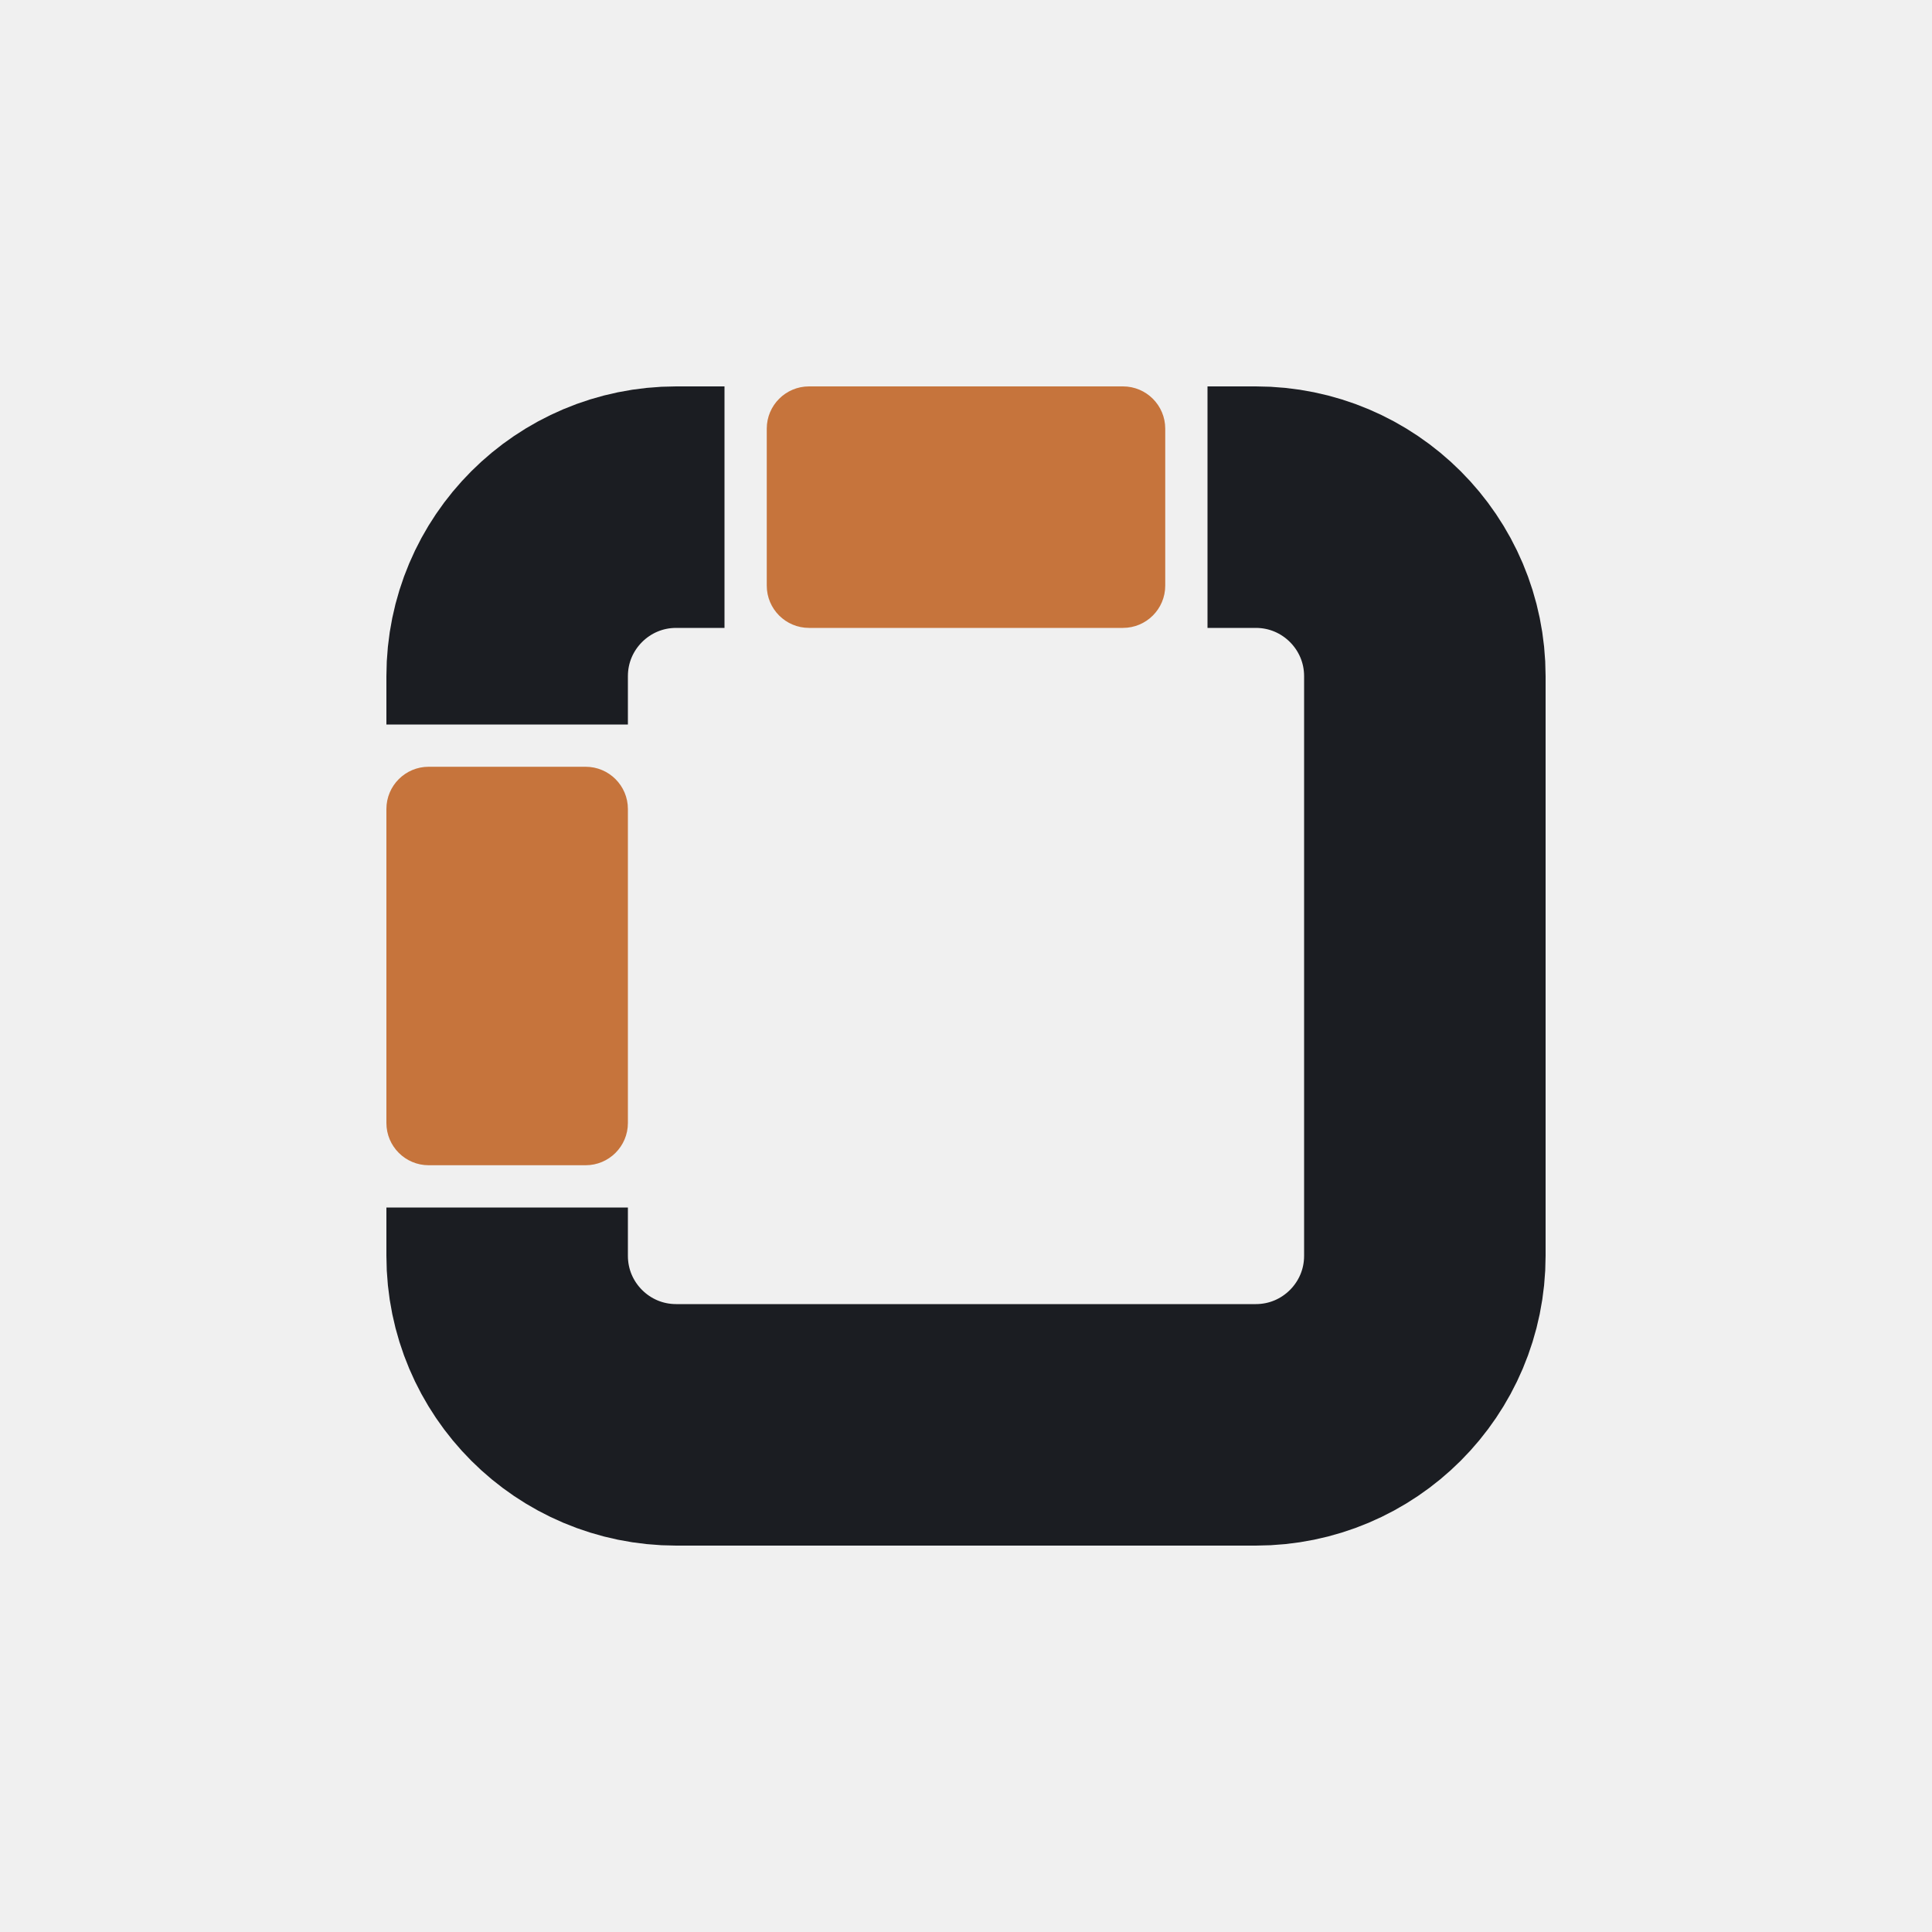
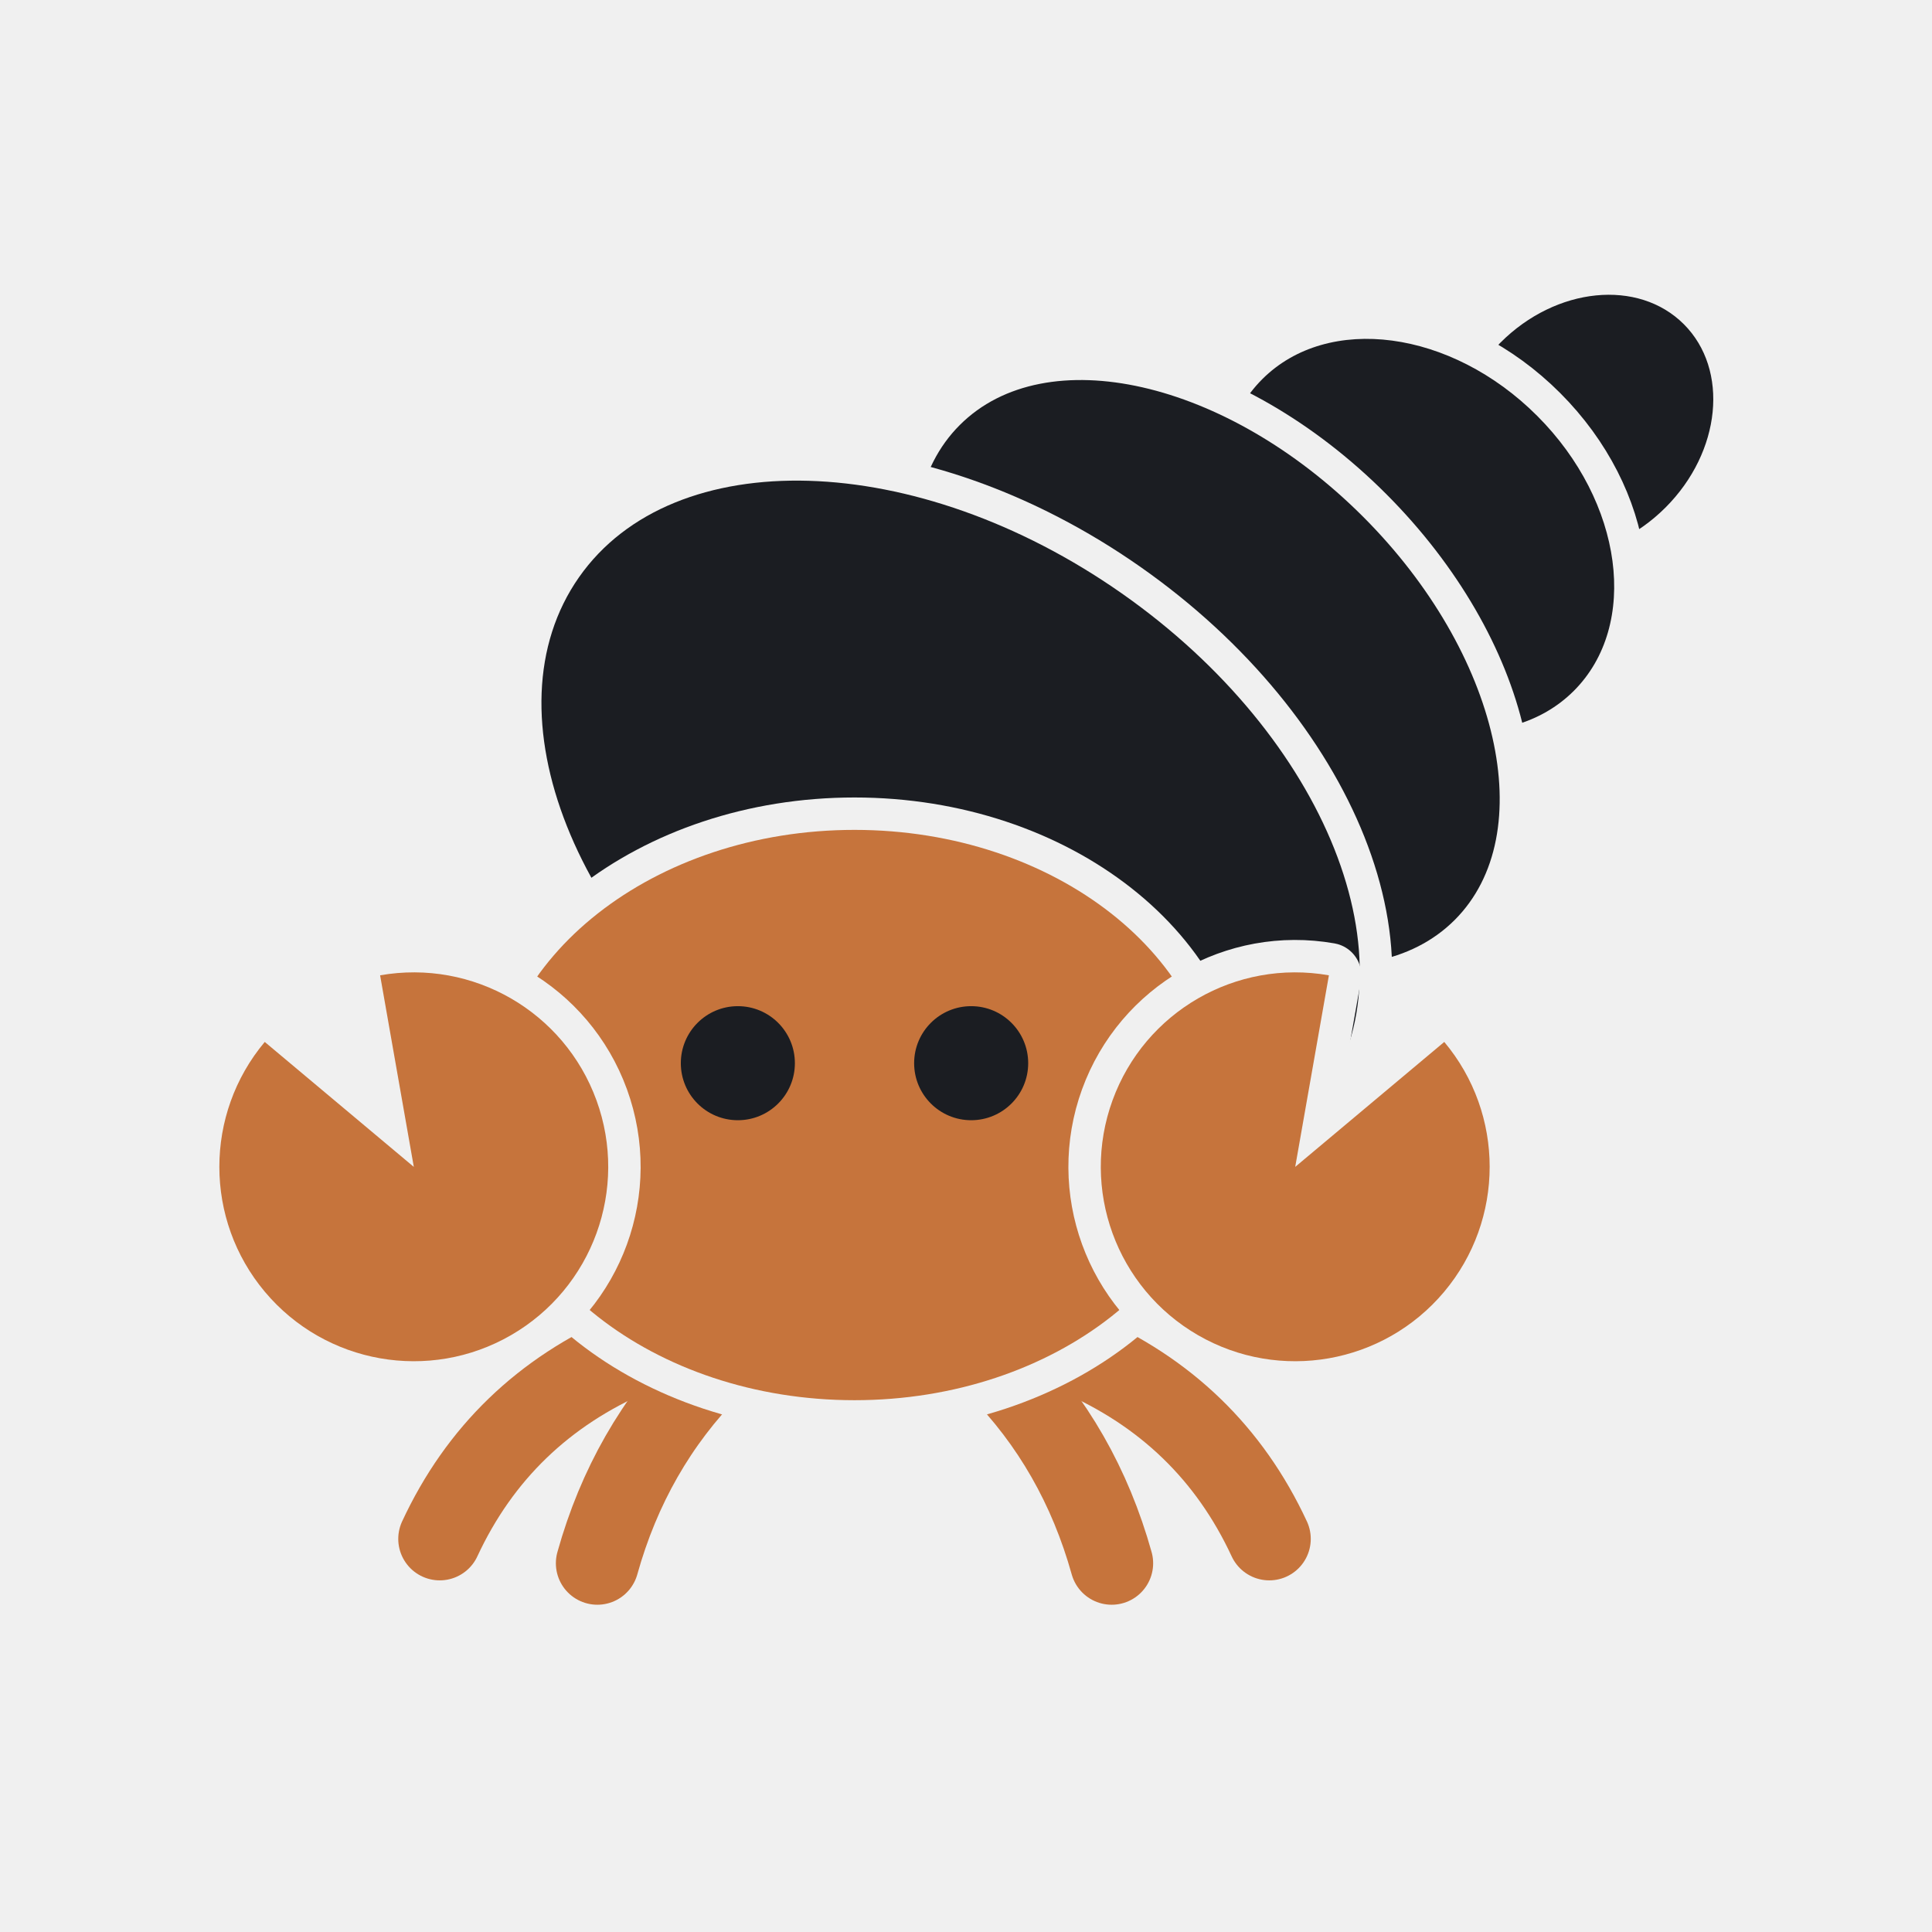
<svg xmlns="http://www.w3.org/2000/svg" viewBox="0 0 64 64" width="64" height="64" role="img" aria-label="MetaHarnessAdapter">
-   <g transform="translate(6.4 6.4) scale(0.8)">
-     <path d="M13 22V20A7 7 0 0 1 20 13H22" fill="none" stroke="#1B1D22" stroke-width="10" />
-     <path d="M42 13H44A7 7 0 0 1 51 20V44A7 7 0 0 1 44 51H20A7 7 0 0 1 13 44V42" fill="none" stroke="#1B1D22" stroke-width="10" />
-     <rect x="8.0" y="23.75" width="10" height="16.5" rx="1.75" fill="#C6743C" />
-     <rect x="23.75" y="8.0" width="16.5" height="10" rx="1.75" fill="#C6743C" />
+   <g transform="translate(6.4 6.4) scale(0.85875) translate(-4.49 -10.44)">
+     <defs>
+       <mask id="ht0" maskUnits="userSpaceOnUse" x="-20" y="-20" width="110" height="110">
+         <rect x="-20" y="-20" width="110" height="110" fill="#fff" />
+         <g transform="rotate(45 33 36)" fill="#000" stroke="#000" stroke-width="2.5" stroke-linejoin="round">
+           <ellipse cx="37.5" cy="14" rx="8.5" ry="6.5" />
+           <ellipse cx="35.5" cy="23.5" rx="13.5" ry="8.5" />
+           <ellipse cx="33" cy="35" rx="17.5" ry="11.5" transform="rotate(-10 33 35)" />
+         </g>
+         <g fill="#000" stroke="#000" stroke-width="2.5" stroke-linejoin="round">
+           <ellipse cx="30" cy="46" rx="14" ry="11" />
+           <path d="M13 48L11.70 40.61A7.5 7.5 0 1 1 7.25 43.18Z" />
+           <path d="M47 48L52.75 43.18A7.5 7.5 0 1 1 48.30 40.61Z" />
+         </g>
+       </mask>
+       <mask id="ht1" maskUnits="userSpaceOnUse" x="-20" y="-20" width="110" height="110">
+         <rect x="-20" y="-20" width="110" height="110" fill="#fff" />
+         <g transform="rotate(45 33 36)" fill="#000" stroke="#000" stroke-width="2.5" stroke-linejoin="round">
+           <ellipse cx="35.5" cy="23.5" rx="13.5" ry="8.5" />
+           <ellipse cx="33" cy="35" rx="17.5" ry="11.5" transform="rotate(-10 33 35)" />
+         </g>
+         <g fill="#000" stroke="#000" stroke-width="2.5" stroke-linejoin="round">
+           <ellipse cx="30" cy="46" rx="14" ry="11" />
+           <path d="M13 48L11.70 40.61A7.5 7.5 0 1 1 7.25 43.18Z" />
+           <path d="M47 48L52.75 43.18A7.5 7.5 0 1 1 48.30 40.61Z" />
+         </g>
+       </mask>
+       <mask id="ht2" maskUnits="userSpaceOnUse" x="-20" y="-20" width="110" height="110">
+         <rect x="-20" y="-20" width="110" height="110" fill="#fff" />
+         <g transform="rotate(45 33 36)" fill="#000" stroke="#000" stroke-width="2.5" stroke-linejoin="round">
+           <ellipse cx="33" cy="35" rx="17.5" ry="11.5" transform="rotate(-10 33 35)" />
+         </g>
+         <g fill="#000" stroke="#000" stroke-width="2.5" stroke-linejoin="round">
+           <ellipse cx="30" cy="46" rx="14" ry="11" />
+           <path d="M13 48L11.70 40.61A7.5 7.5 0 1 1 7.25 43.18Z" />
+           <path d="M47 48L52.75 43.18A7.5 7.5 0 1 1 48.30 40.61Z" />
+         </g>
+       </mask>
+       <mask id="ht3" maskUnits="userSpaceOnUse" x="-20" y="-20" width="110" height="110">
+         <rect x="-20" y="-20" width="110" height="110" fill="#fff" />
+         <g fill="#000" stroke="#000" stroke-width="2.5" stroke-linejoin="round">
+           <ellipse cx="30" cy="46" rx="14" ry="11" />
+           <path d="M13 48L11.70 40.61A7.5 7.5 0 1 1 7.25 43.18Z" />
+           <path d="M47 48L52.75 43.18A7.5 7.5 0 1 1 48.30 40.61Z" />
+         </g>
+       </mask>
+       <mask id="hl" maskUnits="userSpaceOnUse" x="-20" y="-20" width="110" height="110">
+         <rect x="-20" y="-20" width="110" height="110" fill="#fff" />
+         <g fill="#000" stroke="#000" stroke-width="2.5" stroke-linejoin="round">
+           <ellipse cx="30" cy="46" rx="14" ry="11" />
+           <path d="M13 48L11.70 40.61A7.5 7.5 0 1 1 7.25 43.18Z" />
+           <path d="M47 48L52.75 43.18A7.5 7.5 0 1 1 48.30 40.61Z" />
+         </g>
+       </mask>
+       <mask id="hb" maskUnits="userSpaceOnUse" x="-20" y="-20" width="110" height="110">
+         <rect x="-20" y="-20" width="110" height="110" fill="#fff" />
+         <g fill="#000" stroke="#000" stroke-width="2.5" stroke-linejoin="round">
+           <path d="M13 48L11.70 40.61A7.5 7.5 0 1 1 7.25 43.18Z" />
+           <path d="M47 48L52.75 43.18A7.5 7.5 0 1 1 48.30 40.61Z" />
+         </g>
+       </mask>
+     </defs>
+     <g mask="url(#ht0)">
+       <g transform="rotate(45 33 36)" fill="#1B1D22">
+         <ellipse cx="39" cy="6.5" rx="4.5" ry="5.5" />
+       </g>
+     </g>
+     <g mask="url(#ht1)">
+       <g transform="rotate(45 33 36)" fill="#1B1D22">
+         <ellipse cx="37.5" cy="14" rx="8.5" ry="6.5" />
+       </g>
+     </g>
+     <g mask="url(#ht2)">
+       <g transform="rotate(45 33 36)" fill="#1B1D22">
+         <ellipse cx="35.5" cy="23.5" rx="13.5" ry="8.5" />
+       </g>
+     </g>
+     <g mask="url(#ht3)">
+       <g transform="rotate(45 33 36)" fill="#1B1D22">
+         <ellipse cx="33" cy="35" rx="17.5" ry="11.5" transform="rotate(-10 33 35)" />
+       </g>
+     </g>
+     <g mask="url(#hl)" fill="none" stroke="#C6743C" stroke-width="3.2" stroke-linecap="round">
+       <path d="M21.40 55.20q-5.10 2.20 -7.40 7.15" />
+       <path d="M24.42 55.70q-3.10 3.15 -4.34 7.59" />
+       <path d="M38.60 55.20q5.10 2.20 7.40 7.15" />
+       <path d="M35.58 55.70q3.10 3.15 4.34 7.59" />
+     </g>
+     <g mask="url(#hb)" fill="#C6743C">
+       <ellipse cx="30" cy="46" rx="14" ry="11" />
+     </g>
+     <g fill="#C6743C">
+       <path d="M13 48L11.70 40.61A7.5 7.5 0 1 1 7.25 43.18Z" />
+       <path d="M47 48L52.75 43.18A7.5 7.5 0 1 1 48.30 40.61Z" />
+     </g>
+     <g fill="#1B1D22">
+       <circle cx="25.5" cy="44" r="2.2" />
+       <circle cx="34.5" cy="44" r="2.2" />
+     </g>
  </g>
</svg>
